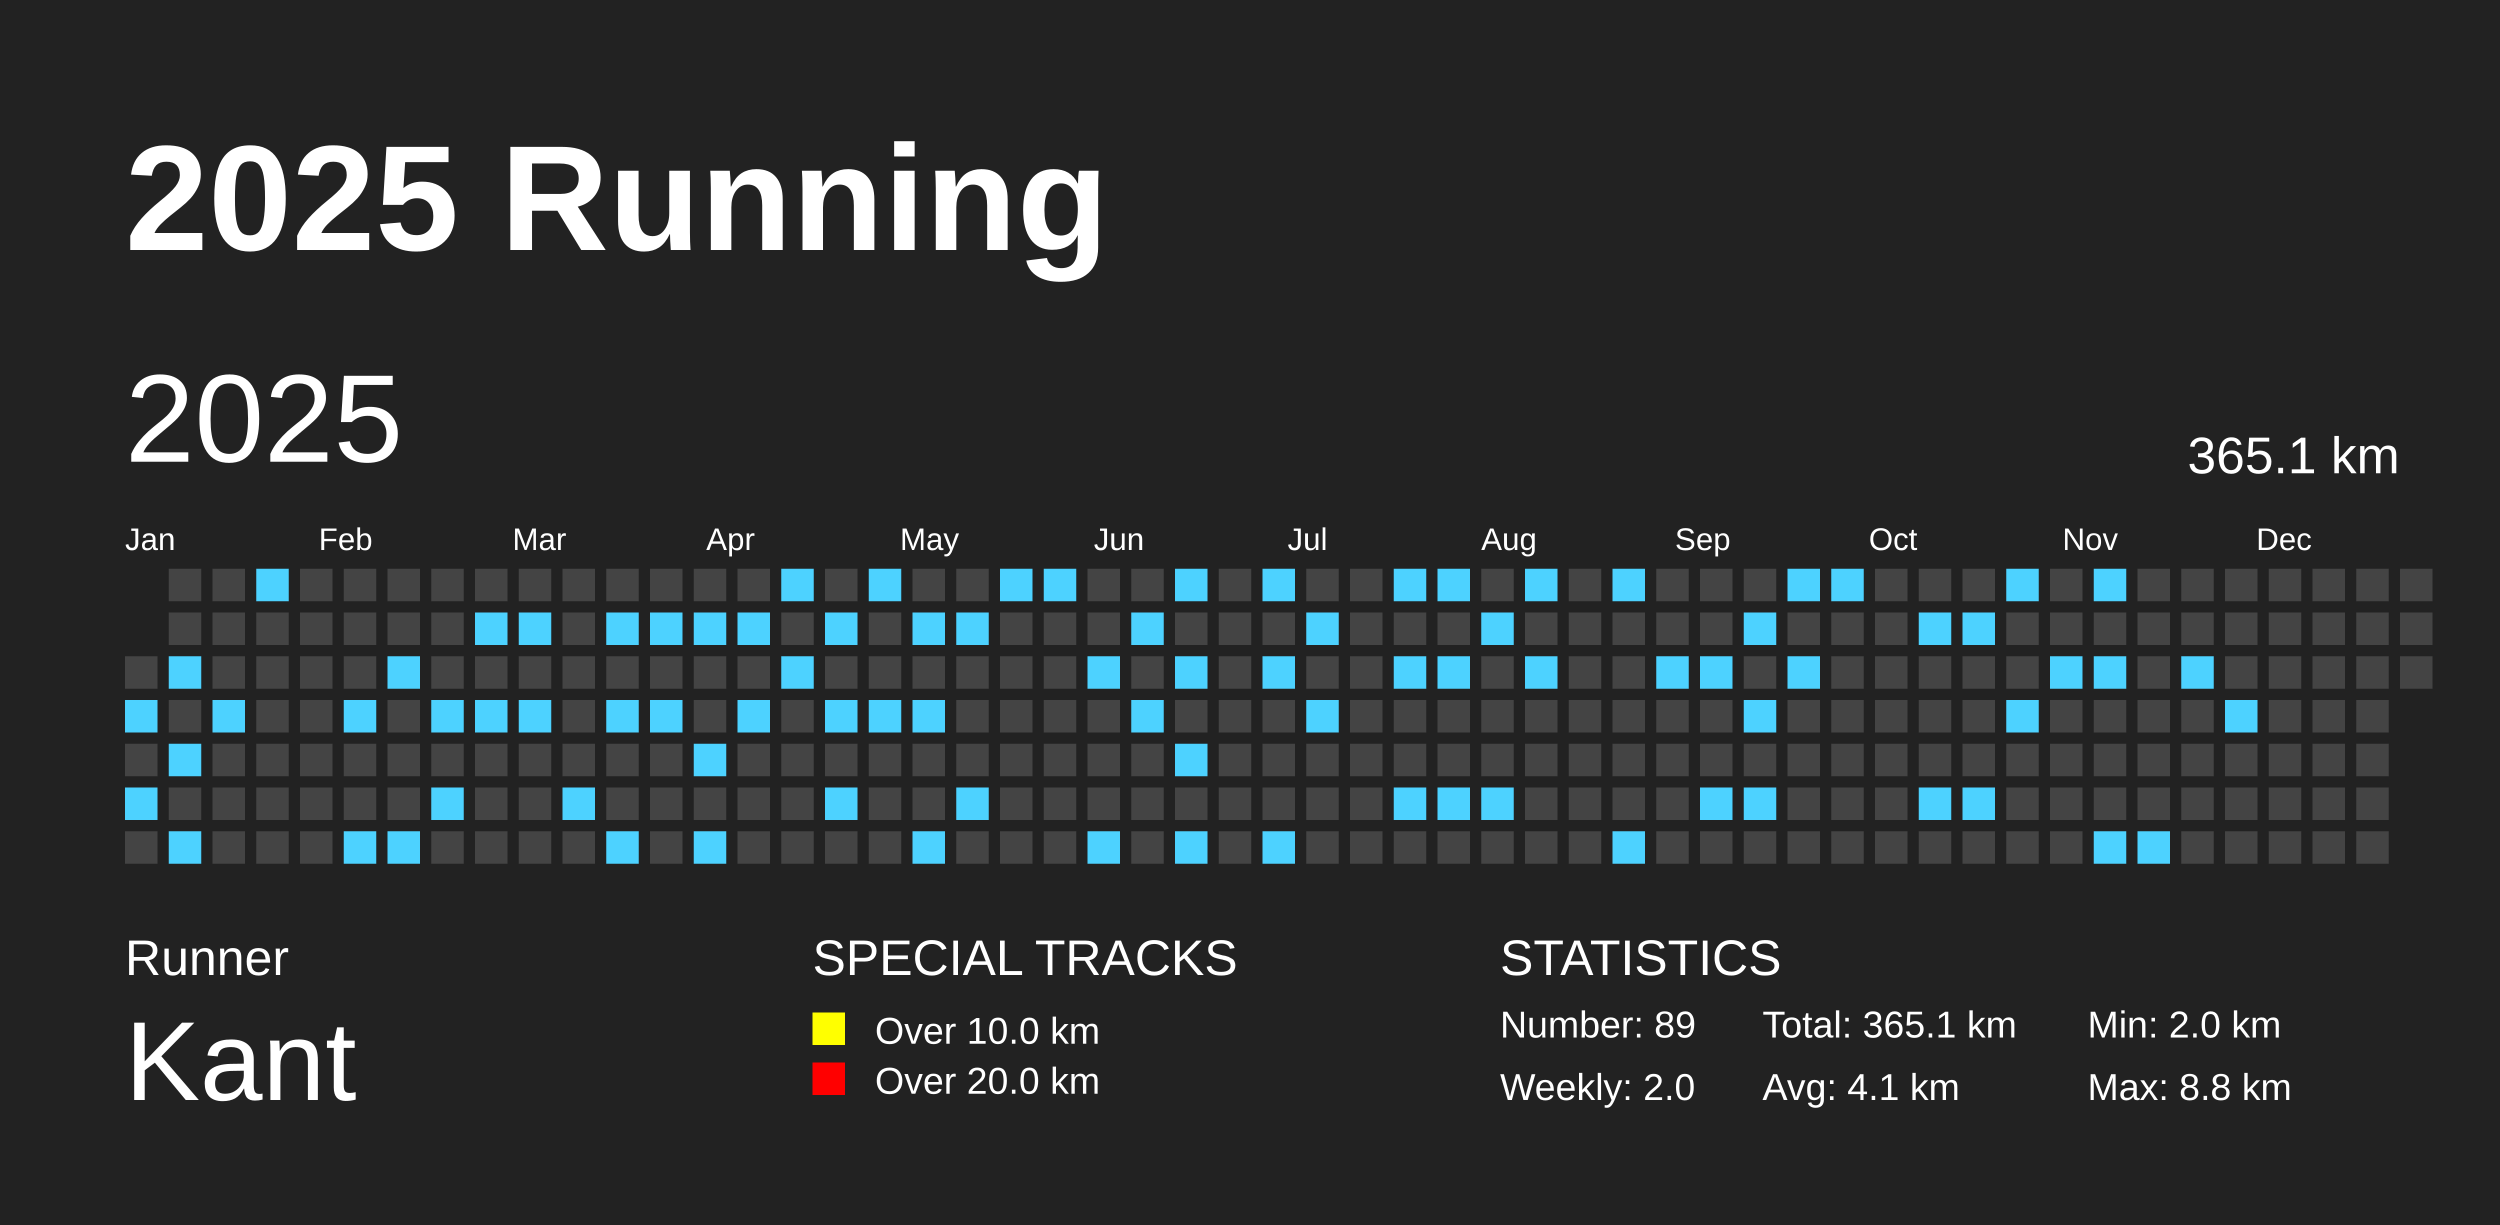
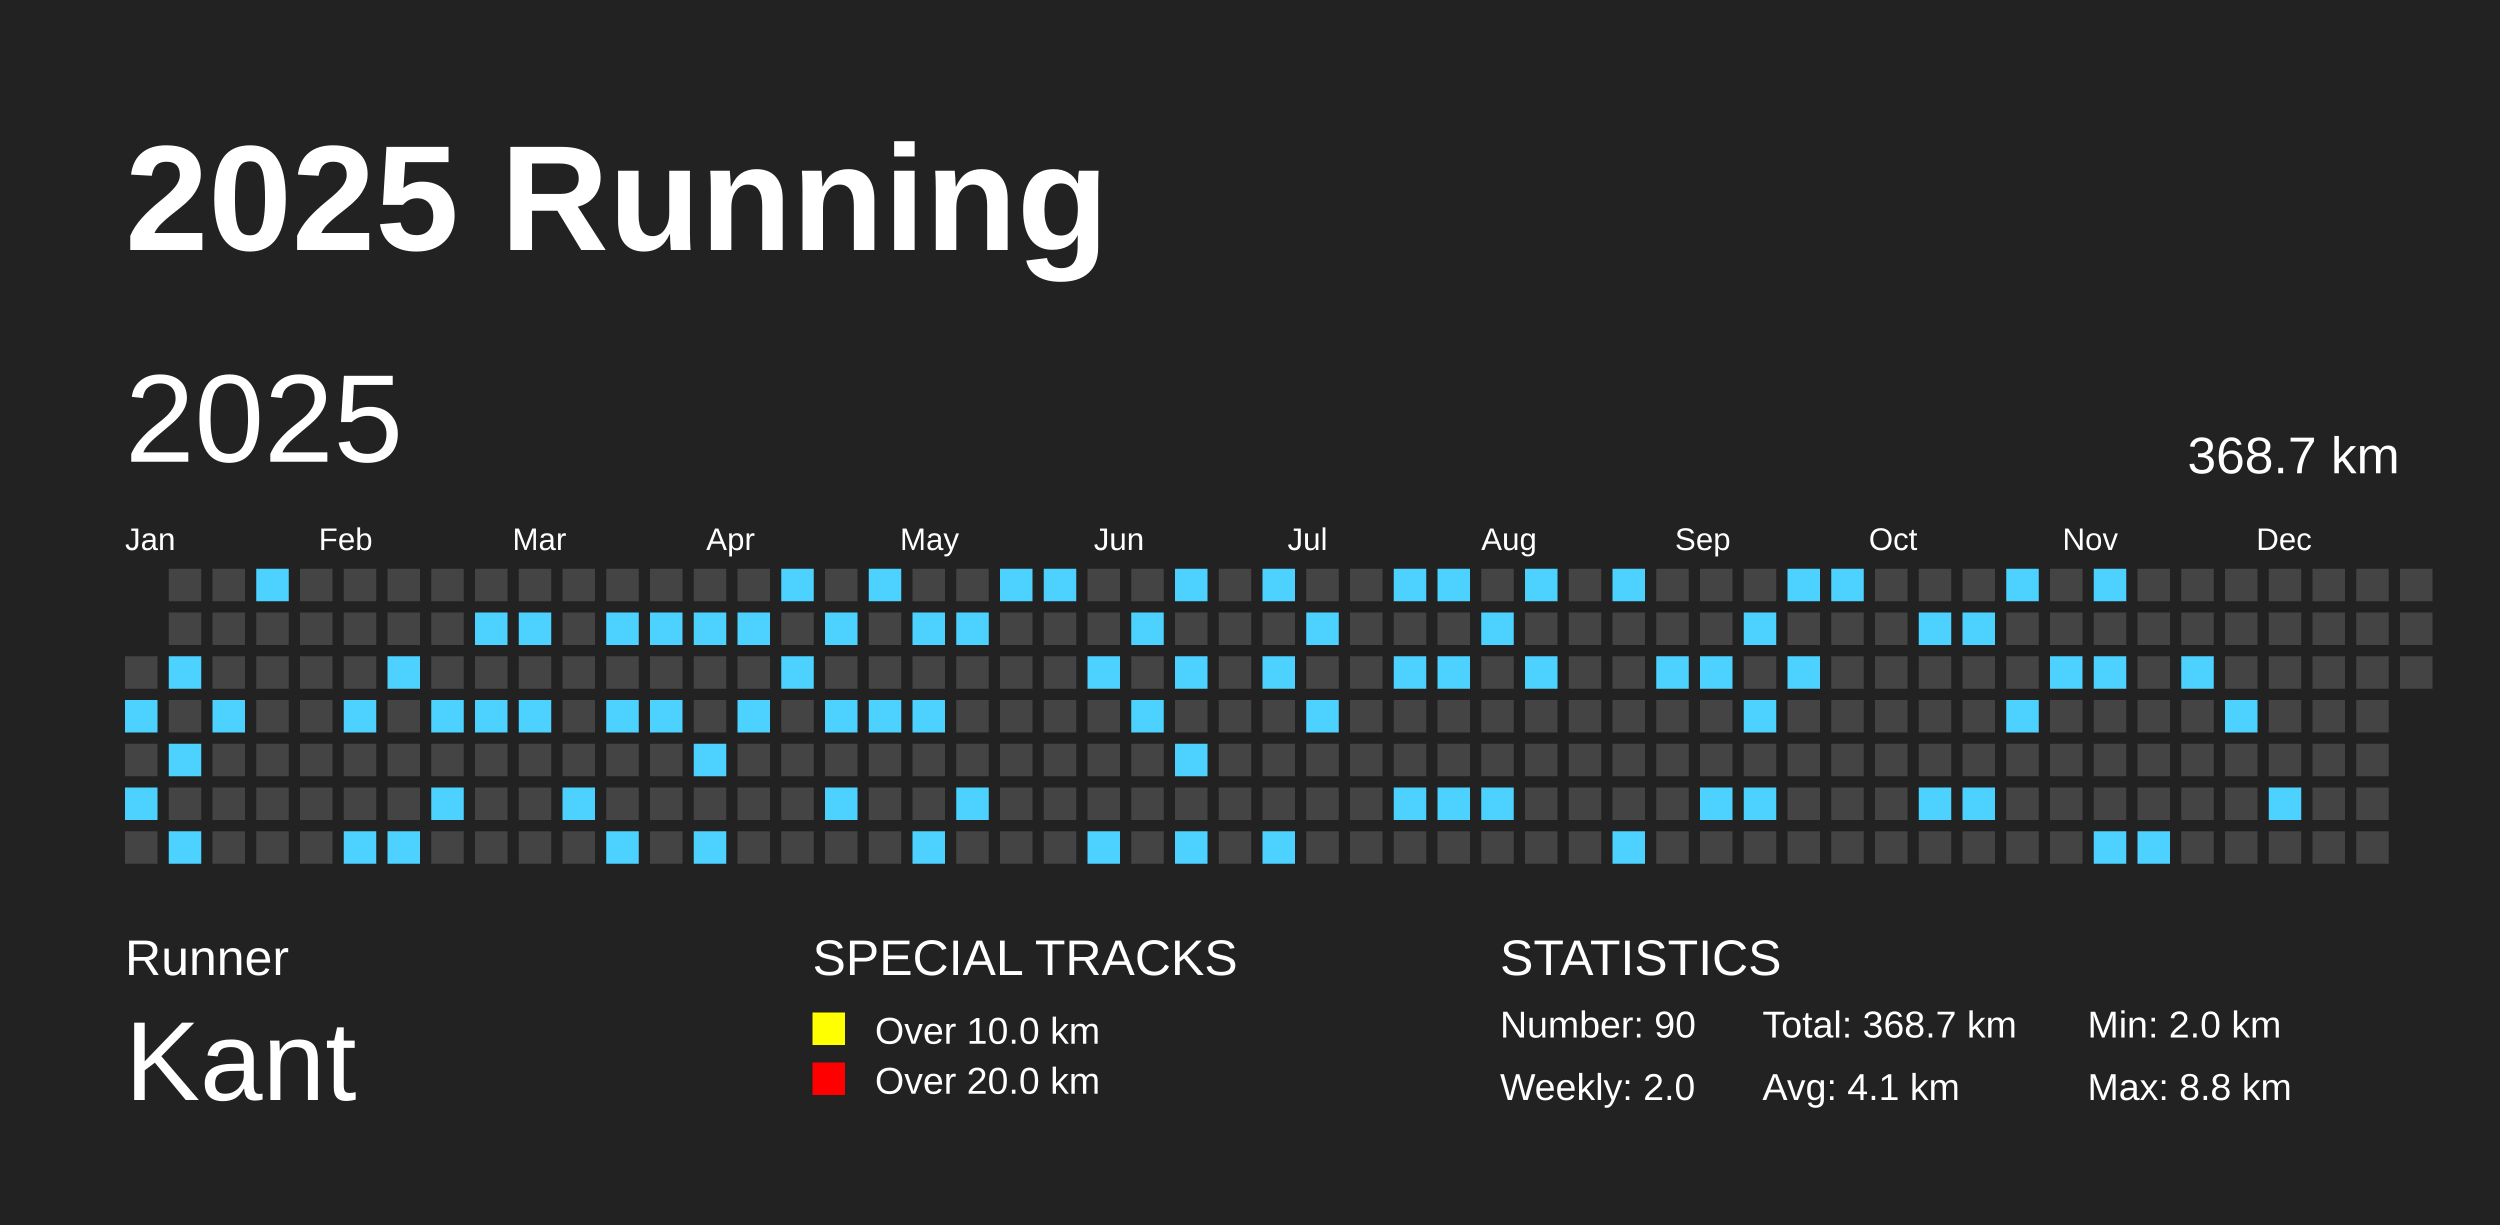
<svg xmlns="http://www.w3.org/2000/svg" baseProfile="full" height="98mm" version="1.1" viewBox="0,0,200,98" width="200mm">
  <defs />
  <rect fill="#222222" height="98" width="200" x="0" y="0" />
  <text fill="#FFFFFF" style="font-size:12px; font-family:Arial; font-weight:bold;" x="10" y="20">2025 Running</text>
  <text fill="#FFFFFF" style="font-size:4px; font-family:Arial" x="10" y="78">Runner</text>
  <text fill="#FFFFFF" style="font-size:9px; font-family:Arial" x="10" y="88">Kant</text>
  <text fill="#FFFFFF" style="font-size:4px; font-family:Arial" x="65" y="78">SPECIAL TRACKS</text>
  <rect fill="yellow" height="2.6" width="2.6" x="65" y="81" />
  <text fill="#FFFFFF" style="font-size:3px; font-family:Arial" x="70" y="83.5">Over 10.0 km</text>
  <rect fill="red" height="2.6" width="2.6" x="65" y="85" />
  <text fill="#FFFFFF" style="font-size:3px; font-family:Arial" x="70" y="87.5">Over 20.0 km</text>
  <text fill="#FFFFFF" style="font-size:4px; font-family:Arial" x="120" y="78">STATISTICS</text>
-   <text fill="#FFFFFF" style="font-size:3px; font-family:Arial" x="120" y="83">Number: 89</text>
+   <text fill="#FFFFFF" style="font-size:3px; font-family:Arial" x="120" y="83">Number: 90</text>
  <text fill="#FFFFFF" style="font-size:3px; font-family:Arial" x="120" y="88">Weekly: 2.0</text>
-   <text fill="#FFFFFF" style="font-size:3px; font-family:Arial" x="141" y="83">Total: 365.1 km</text>
+   <text fill="#FFFFFF" style="font-size:3px; font-family:Arial" x="141" y="83">Total: 368.7 km</text>
  <text fill="#FFFFFF" style="font-size:3px; font-family:Arial" x="141" y="88">Avg: 4.1 km</text>
  <text fill="#FFFFFF" style="font-size:3px; font-family:Arial" x="167" y="83">Min: 2.0 km</text>
  <text fill="#FFFFFF" style="font-size:3px; font-family:Arial" x="167" y="88">Max: 8.8 km</text>
  <text dominant-baseline="hanging" fill="#FFFFFF" style="font-size:10.0px; font-family:Arial;" x="10" y="30">2025</text>
-   <text dominant-baseline="hanging" fill="#FFFFFF" style="font-size:4.125px; font-family:Arial;" x="175" y="35">365.1 km</text>
+   <text dominant-baseline="hanging" fill="#FFFFFF" style="font-size:4.125px; font-family:Arial;" x="175" y="35">368.7 km</text>
  <text fill="#FFFFFF" style="font-size:2.5px; font-family:Arial" x="10.0" y="44">Jan</text>
  <text fill="#FFFFFF" style="font-size:2.5px; font-family:Arial" x="25.5" y="44">Feb</text>
  <text fill="#FFFFFF" style="font-size:2.5px; font-family:Arial" x="41.0" y="44">Mar</text>
  <text fill="#FFFFFF" style="font-size:2.5px; font-family:Arial" x="56.5" y="44">Apr</text>
  <text fill="#FFFFFF" style="font-size:2.5px; font-family:Arial" x="72.0" y="44">May</text>
  <text fill="#FFFFFF" style="font-size:2.5px; font-family:Arial" x="87.5" y="44">Jun</text>
  <text fill="#FFFFFF" style="font-size:2.5px; font-family:Arial" x="103.0" y="44">Jul</text>
  <text fill="#FFFFFF" style="font-size:2.5px; font-family:Arial" x="118.5" y="44">Aug</text>
  <text fill="#FFFFFF" style="font-size:2.5px; font-family:Arial" x="134.0" y="44">Sep</text>
  <text fill="#FFFFFF" style="font-size:2.5px; font-family:Arial" x="149.5" y="44">Oct</text>
  <text fill="#FFFFFF" style="font-size:2.5px; font-family:Arial" x="165.0" y="44">Nov</text>
  <text fill="#FFFFFF" style="font-size:2.5px; font-family:Arial" x="180.5" y="44">Dec</text>
  <rect fill="#444444" height="2.6" width="2.6" x="10.0" y="52.5" />
  <rect fill="#4DD2FF" height="2.6" width="2.6" x="10.0" y="56.0" />
  <rect fill="#444444" height="2.6" width="2.6" x="10.0" y="59.5" />
  <rect fill="#4DD2FF" height="2.6" width="2.6" x="10.0" y="63.0" />
  <rect fill="#444444" height="2.6" width="2.6" x="10.0" y="66.5" />
  <rect fill="#444444" height="2.6" width="2.6" x="13.5" y="45.5" />
  <rect fill="#444444" height="2.6" width="2.6" x="13.5" y="49.0" />
  <rect fill="#4DD2FF" height="2.6" width="2.6" x="13.5" y="52.5" />
  <rect fill="#444444" height="2.6" width="2.6" x="13.5" y="56.0" />
  <rect fill="#4DD2FF" height="2.6" width="2.6" x="13.5" y="59.5" />
  <rect fill="#444444" height="2.6" width="2.6" x="13.5" y="63.0" />
  <rect fill="#4DD2FF" height="2.6" width="2.6" x="13.5" y="66.5" />
  <rect fill="#444444" height="2.6" width="2.6" x="17.0" y="45.5" />
  <rect fill="#444444" height="2.6" width="2.6" x="17.0" y="49.0" />
  <rect fill="#444444" height="2.6" width="2.6" x="17.0" y="52.5" />
  <rect fill="#4DD2FF" height="2.6" width="2.6" x="17.0" y="56.0" />
  <rect fill="#444444" height="2.6" width="2.6" x="17.0" y="59.5" />
  <rect fill="#444444" height="2.6" width="2.6" x="17.0" y="63.0" />
  <rect fill="#444444" height="2.6" width="2.6" x="17.0" y="66.5" />
  <rect fill="#4DD2FF" height="2.6" width="2.6" x="20.5" y="45.5" />
  <rect fill="#444444" height="2.6" width="2.6" x="20.5" y="49.0" />
  <rect fill="#444444" height="2.6" width="2.6" x="20.5" y="52.5" />
  <rect fill="#444444" height="2.6" width="2.6" x="20.5" y="56.0" />
  <rect fill="#444444" height="2.6" width="2.6" x="20.5" y="59.5" />
  <rect fill="#444444" height="2.6" width="2.6" x="20.5" y="63.0" />
  <rect fill="#444444" height="2.6" width="2.6" x="20.5" y="66.5" />
  <rect fill="#444444" height="2.6" width="2.6" x="24.0" y="45.5" />
  <rect fill="#444444" height="2.6" width="2.6" x="24.0" y="49.0" />
  <rect fill="#444444" height="2.6" width="2.6" x="24.0" y="52.5" />
  <rect fill="#444444" height="2.6" width="2.6" x="24.0" y="56.0" />
  <rect fill="#444444" height="2.6" width="2.6" x="24.0" y="59.5" />
  <rect fill="#444444" height="2.6" width="2.6" x="24.0" y="63.0" />
  <rect fill="#444444" height="2.6" width="2.6" x="24.0" y="66.5" />
  <rect fill="#444444" height="2.6" width="2.6" x="27.5" y="45.5" />
  <rect fill="#444444" height="2.6" width="2.6" x="27.5" y="49.0" />
  <rect fill="#444444" height="2.6" width="2.6" x="27.5" y="52.5" />
  <rect fill="#4DD2FF" height="2.6" width="2.6" x="27.5" y="56.0" />
  <rect fill="#444444" height="2.6" width="2.6" x="27.5" y="59.5" />
  <rect fill="#444444" height="2.6" width="2.6" x="27.5" y="63.0" />
  <rect fill="#4DD2FF" height="2.6" width="2.6" x="27.5" y="66.5" />
  <rect fill="#444444" height="2.6" width="2.6" x="31.0" y="45.5" />
  <rect fill="#444444" height="2.6" width="2.6" x="31.0" y="49.0" />
  <rect fill="#4DD2FF" height="2.6" width="2.6" x="31.0" y="52.5" />
  <rect fill="#444444" height="2.6" width="2.6" x="31.0" y="56.0" />
  <rect fill="#444444" height="2.6" width="2.6" x="31.0" y="59.5" />
  <rect fill="#444444" height="2.6" width="2.6" x="31.0" y="63.0" />
  <rect fill="#4DD2FF" height="2.6" width="2.6" x="31.0" y="66.5" />
  <rect fill="#444444" height="2.6" width="2.6" x="34.5" y="45.5" />
  <rect fill="#444444" height="2.6" width="2.6" x="34.5" y="49.0" />
  <rect fill="#444444" height="2.6" width="2.6" x="34.5" y="52.5" />
  <rect fill="#4DD2FF" height="2.6" width="2.6" x="34.5" y="56.0" />
  <rect fill="#444444" height="2.6" width="2.6" x="34.5" y="59.5" />
  <rect fill="#4DD2FF" height="2.6" width="2.6" x="34.5" y="63.0" />
  <rect fill="#444444" height="2.6" width="2.6" x="34.5" y="66.5" />
  <rect fill="#444444" height="2.6" width="2.6" x="38.0" y="45.5" />
  <rect fill="#4DD2FF" height="2.6" width="2.6" x="38.0" y="49.0" />
  <rect fill="#444444" height="2.6" width="2.6" x="38.0" y="52.5" />
  <rect fill="#4DD2FF" height="2.6" width="2.6" x="38.0" y="56.0" />
  <rect fill="#444444" height="2.6" width="2.6" x="38.0" y="59.5" />
  <rect fill="#444444" height="2.6" width="2.6" x="38.0" y="63.0" />
  <rect fill="#444444" height="2.6" width="2.6" x="38.0" y="66.5" />
  <rect fill="#444444" height="2.6" width="2.6" x="41.5" y="45.5" />
  <rect fill="#4DD2FF" height="2.6" width="2.6" x="41.5" y="49.0" />
  <rect fill="#444444" height="2.6" width="2.6" x="41.5" y="52.5" />
  <rect fill="#4DD2FF" height="2.6" width="2.6" x="41.5" y="56.0" />
  <rect fill="#444444" height="2.6" width="2.6" x="41.5" y="59.5" />
  <rect fill="#444444" height="2.6" width="2.6" x="41.5" y="63.0" />
  <rect fill="#444444" height="2.6" width="2.6" x="41.5" y="66.5" />
  <rect fill="#444444" height="2.6" width="2.6" x="45.0" y="45.5" />
  <rect fill="#444444" height="2.6" width="2.6" x="45.0" y="49.0" />
  <rect fill="#444444" height="2.6" width="2.6" x="45.0" y="52.5" />
  <rect fill="#444444" height="2.6" width="2.6" x="45.0" y="56.0" />
  <rect fill="#444444" height="2.6" width="2.6" x="45.0" y="59.5" />
  <rect fill="#4DD2FF" height="2.6" width="2.6" x="45.0" y="63.0" />
  <rect fill="#444444" height="2.6" width="2.6" x="45.0" y="66.5" />
  <rect fill="#444444" height="2.6" width="2.6" x="48.5" y="45.5" />
  <rect fill="#4DD2FF" height="2.6" width="2.6" x="48.5" y="49.0" />
  <rect fill="#444444" height="2.6" width="2.6" x="48.5" y="52.5" />
  <rect fill="#4DD2FF" height="2.6" width="2.6" x="48.5" y="56.0" />
  <rect fill="#444444" height="2.6" width="2.6" x="48.5" y="59.5" />
  <rect fill="#444444" height="2.6" width="2.6" x="48.5" y="63.0" />
  <rect fill="#4DD2FF" height="2.6" width="2.6" x="48.5" y="66.5" />
  <rect fill="#444444" height="2.6" width="2.6" x="52.0" y="45.5" />
  <rect fill="#4DD2FF" height="2.6" width="2.6" x="52.0" y="49.0" />
  <rect fill="#444444" height="2.6" width="2.6" x="52.0" y="52.5" />
  <rect fill="#4DD2FF" height="2.6" width="2.6" x="52.0" y="56.0" />
  <rect fill="#444444" height="2.6" width="2.6" x="52.0" y="59.5" />
  <rect fill="#444444" height="2.6" width="2.6" x="52.0" y="63.0" />
  <rect fill="#444444" height="2.6" width="2.6" x="52.0" y="66.5" />
  <rect fill="#444444" height="2.6" width="2.6" x="55.5" y="45.5" />
  <rect fill="#4DD2FF" height="2.6" width="2.6" x="55.5" y="49.0" />
  <rect fill="#444444" height="2.6" width="2.6" x="55.5" y="52.5" />
  <rect fill="#444444" height="2.6" width="2.6" x="55.5" y="56.0" />
  <rect fill="#4DD2FF" height="2.6" width="2.6" x="55.5" y="59.5" />
  <rect fill="#444444" height="2.6" width="2.6" x="55.5" y="63.0" />
  <rect fill="#4DD2FF" height="2.6" width="2.6" x="55.5" y="66.5" />
  <rect fill="#444444" height="2.6" width="2.6" x="59.0" y="45.5" />
  <rect fill="#4DD2FF" height="2.6" width="2.6" x="59.0" y="49.0" />
  <rect fill="#444444" height="2.6" width="2.6" x="59.0" y="52.5" />
  <rect fill="#4DD2FF" height="2.6" width="2.6" x="59.0" y="56.0" />
  <rect fill="#444444" height="2.6" width="2.6" x="59.0" y="59.5" />
  <rect fill="#444444" height="2.6" width="2.6" x="59.0" y="63.0" />
  <rect fill="#444444" height="2.6" width="2.6" x="59.0" y="66.5" />
  <rect fill="#4DD2FF" height="2.6" width="2.6" x="62.5" y="45.5" />
  <rect fill="#444444" height="2.6" width="2.6" x="62.5" y="49.0" />
  <rect fill="#4DD2FF" height="2.6" width="2.6" x="62.5" y="52.5" />
  <rect fill="#444444" height="2.6" width="2.6" x="62.5" y="56.0" />
  <rect fill="#444444" height="2.6" width="2.6" x="62.5" y="59.5" />
  <rect fill="#444444" height="2.6" width="2.6" x="62.5" y="63.0" />
  <rect fill="#444444" height="2.6" width="2.6" x="62.5" y="66.5" />
  <rect fill="#444444" height="2.6" width="2.6" x="66.0" y="45.5" />
  <rect fill="#4DD2FF" height="2.6" width="2.6" x="66.0" y="49.0" />
  <rect fill="#444444" height="2.6" width="2.6" x="66.0" y="52.5" />
  <rect fill="#4DD2FF" height="2.6" width="2.6" x="66.0" y="56.0" />
  <rect fill="#444444" height="2.6" width="2.6" x="66.0" y="59.5" />
  <rect fill="#4DD2FF" height="2.6" width="2.6" x="66.0" y="63.0" />
  <rect fill="#444444" height="2.6" width="2.6" x="66.0" y="66.5" />
  <rect fill="#4DD2FF" height="2.6" width="2.6" x="69.5" y="45.5" />
  <rect fill="#444444" height="2.6" width="2.6" x="69.5" y="49.0" />
  <rect fill="#444444" height="2.6" width="2.6" x="69.5" y="52.5" />
  <rect fill="#4DD2FF" height="2.6" width="2.6" x="69.5" y="56.0" />
  <rect fill="#444444" height="2.6" width="2.6" x="69.5" y="59.5" />
  <rect fill="#444444" height="2.6" width="2.6" x="69.5" y="63.0" />
  <rect fill="#444444" height="2.6" width="2.6" x="69.5" y="66.5" />
  <rect fill="#444444" height="2.6" width="2.6" x="73.0" y="45.5" />
  <rect fill="#4DD2FF" height="2.6" width="2.6" x="73.0" y="49.0" />
  <rect fill="#444444" height="2.6" width="2.6" x="73.0" y="52.5" />
  <rect fill="#4DD2FF" height="2.6" width="2.6" x="73.0" y="56.0" />
  <rect fill="#444444" height="2.6" width="2.6" x="73.0" y="59.5" />
  <rect fill="#444444" height="2.6" width="2.6" x="73.0" y="63.0" />
  <rect fill="#4DD2FF" height="2.6" width="2.6" x="73.0" y="66.5" />
  <rect fill="#444444" height="2.6" width="2.6" x="76.5" y="45.5" />
  <rect fill="#4DD2FF" height="2.6" width="2.6" x="76.5" y="49.0" />
  <rect fill="#444444" height="2.6" width="2.6" x="76.5" y="52.5" />
  <rect fill="#444444" height="2.6" width="2.6" x="76.5" y="56.0" />
  <rect fill="#444444" height="2.6" width="2.6" x="76.5" y="59.5" />
  <rect fill="#4DD2FF" height="2.6" width="2.6" x="76.5" y="63.0" />
  <rect fill="#444444" height="2.6" width="2.6" x="76.5" y="66.5" />
  <rect fill="#4DD2FF" height="2.6" width="2.6" x="80.0" y="45.5" />
  <rect fill="#444444" height="2.6" width="2.6" x="80.0" y="49.0" />
  <rect fill="#444444" height="2.6" width="2.6" x="80.0" y="52.5" />
  <rect fill="#444444" height="2.6" width="2.6" x="80.0" y="56.0" />
  <rect fill="#444444" height="2.6" width="2.6" x="80.0" y="59.5" />
  <rect fill="#444444" height="2.6" width="2.6" x="80.0" y="63.0" />
  <rect fill="#444444" height="2.6" width="2.6" x="80.0" y="66.5" />
  <rect fill="#4DD2FF" height="2.6" width="2.6" x="83.5" y="45.5" />
  <rect fill="#444444" height="2.6" width="2.6" x="83.5" y="49.0" />
  <rect fill="#444444" height="2.6" width="2.6" x="83.5" y="52.5" />
  <rect fill="#444444" height="2.6" width="2.6" x="83.5" y="56.0" />
  <rect fill="#444444" height="2.6" width="2.6" x="83.5" y="59.5" />
  <rect fill="#444444" height="2.6" width="2.6" x="83.5" y="63.0" />
  <rect fill="#444444" height="2.6" width="2.6" x="83.5" y="66.5" />
  <rect fill="#444444" height="2.6" width="2.6" x="87.0" y="45.5" />
  <rect fill="#444444" height="2.6" width="2.6" x="87.0" y="49.0" />
  <rect fill="#4DD2FF" height="2.6" width="2.6" x="87.0" y="52.5" />
  <rect fill="#444444" height="2.6" width="2.6" x="87.0" y="56.0" />
  <rect fill="#444444" height="2.6" width="2.6" x="87.0" y="59.5" />
  <rect fill="#444444" height="2.6" width="2.6" x="87.0" y="63.0" />
  <rect fill="#4DD2FF" height="2.6" width="2.6" x="87.0" y="66.5" />
  <rect fill="#444444" height="2.6" width="2.6" x="90.5" y="45.5" />
  <rect fill="#4DD2FF" height="2.6" width="2.6" x="90.5" y="49.0" />
  <rect fill="#444444" height="2.6" width="2.6" x="90.5" y="52.5" />
  <rect fill="#4DD2FF" height="2.6" width="2.6" x="90.5" y="56.0" />
  <rect fill="#444444" height="2.6" width="2.6" x="90.5" y="59.5" />
  <rect fill="#444444" height="2.6" width="2.6" x="90.5" y="63.0" />
  <rect fill="#444444" height="2.6" width="2.6" x="90.5" y="66.5" />
  <rect fill="#4DD2FF" height="2.6" width="2.6" x="94.0" y="45.5" />
  <rect fill="#444444" height="2.6" width="2.6" x="94.0" y="49.0" />
  <rect fill="#4DD2FF" height="2.6" width="2.6" x="94.0" y="52.5" />
  <rect fill="#444444" height="2.6" width="2.6" x="94.0" y="56.0" />
  <rect fill="#4DD2FF" height="2.6" width="2.6" x="94.0" y="59.5" />
  <rect fill="#444444" height="2.6" width="2.6" x="94.0" y="63.0" />
  <rect fill="#4DD2FF" height="2.6" width="2.6" x="94.0" y="66.5" />
  <rect fill="#444444" height="2.6" width="2.6" x="97.5" y="45.5" />
  <rect fill="#444444" height="2.6" width="2.6" x="97.5" y="49.0" />
  <rect fill="#444444" height="2.6" width="2.6" x="97.5" y="52.5" />
  <rect fill="#444444" height="2.6" width="2.6" x="97.5" y="56.0" />
  <rect fill="#444444" height="2.6" width="2.6" x="97.5" y="59.5" />
  <rect fill="#444444" height="2.6" width="2.6" x="97.5" y="63.0" />
  <rect fill="#444444" height="2.6" width="2.6" x="97.5" y="66.5" />
  <rect fill="#4DD2FF" height="2.6" width="2.6" x="101.0" y="45.5" />
  <rect fill="#444444" height="2.6" width="2.6" x="101.0" y="49.0" />
  <rect fill="#4DD2FF" height="2.6" width="2.6" x="101.0" y="52.5" />
  <rect fill="#444444" height="2.6" width="2.6" x="101.0" y="56.0" />
  <rect fill="#444444" height="2.6" width="2.6" x="101.0" y="59.5" />
  <rect fill="#444444" height="2.6" width="2.6" x="101.0" y="63.0" />
  <rect fill="#4DD2FF" height="2.6" width="2.6" x="101.0" y="66.5" />
  <rect fill="#444444" height="2.6" width="2.6" x="104.5" y="45.5" />
  <rect fill="#4DD2FF" height="2.6" width="2.6" x="104.5" y="49.0" />
  <rect fill="#444444" height="2.6" width="2.6" x="104.5" y="52.5" />
  <rect fill="#4DD2FF" height="2.6" width="2.6" x="104.5" y="56.0" />
  <rect fill="#444444" height="2.6" width="2.6" x="104.5" y="59.5" />
  <rect fill="#444444" height="2.6" width="2.6" x="104.5" y="63.0" />
  <rect fill="#444444" height="2.6" width="2.6" x="104.5" y="66.5" />
  <rect fill="#444444" height="2.6" width="2.6" x="108.0" y="45.5" />
  <rect fill="#444444" height="2.6" width="2.6" x="108.0" y="49.0" />
  <rect fill="#444444" height="2.6" width="2.6" x="108.0" y="52.5" />
  <rect fill="#444444" height="2.6" width="2.6" x="108.0" y="56.0" />
  <rect fill="#444444" height="2.6" width="2.6" x="108.0" y="59.5" />
  <rect fill="#444444" height="2.6" width="2.6" x="108.0" y="63.0" />
  <rect fill="#444444" height="2.6" width="2.6" x="108.0" y="66.5" />
  <rect fill="#4DD2FF" height="2.6" width="2.6" x="111.5" y="45.5" />
  <rect fill="#444444" height="2.6" width="2.6" x="111.5" y="49.0" />
  <rect fill="#4DD2FF" height="2.6" width="2.6" x="111.5" y="52.5" />
  <rect fill="#444444" height="2.6" width="2.6" x="111.5" y="56.0" />
  <rect fill="#444444" height="2.6" width="2.6" x="111.5" y="59.5" />
  <rect fill="#4DD2FF" height="2.6" width="2.6" x="111.5" y="63.0" />
  <rect fill="#444444" height="2.6" width="2.6" x="111.5" y="66.5" />
  <rect fill="#4DD2FF" height="2.6" width="2.6" x="115.0" y="45.5" />
  <rect fill="#444444" height="2.6" width="2.6" x="115.0" y="49.0" />
  <rect fill="#4DD2FF" height="2.6" width="2.6" x="115.0" y="52.5" />
  <rect fill="#444444" height="2.6" width="2.6" x="115.0" y="56.0" />
  <rect fill="#444444" height="2.6" width="2.6" x="115.0" y="59.5" />
  <rect fill="#4DD2FF" height="2.6" width="2.6" x="115.0" y="63.0" />
  <rect fill="#444444" height="2.6" width="2.6" x="115.0" y="66.5" />
  <rect fill="#444444" height="2.6" width="2.6" x="118.5" y="45.5" />
  <rect fill="#4DD2FF" height="2.6" width="2.6" x="118.5" y="49.0" />
  <rect fill="#444444" height="2.6" width="2.6" x="118.5" y="52.5" />
  <rect fill="#444444" height="2.6" width="2.6" x="118.5" y="56.0" />
  <rect fill="#444444" height="2.6" width="2.6" x="118.5" y="59.5" />
  <rect fill="#4DD2FF" height="2.6" width="2.6" x="118.5" y="63.0" />
  <rect fill="#444444" height="2.6" width="2.6" x="118.5" y="66.5" />
  <rect fill="#4DD2FF" height="2.6" width="2.6" x="122.0" y="45.5" />
  <rect fill="#444444" height="2.6" width="2.6" x="122.0" y="49.0" />
  <rect fill="#4DD2FF" height="2.6" width="2.6" x="122.0" y="52.5" />
  <rect fill="#444444" height="2.6" width="2.6" x="122.0" y="56.0" />
  <rect fill="#444444" height="2.6" width="2.6" x="122.0" y="59.5" />
  <rect fill="#444444" height="2.6" width="2.6" x="122.0" y="63.0" />
  <rect fill="#444444" height="2.6" width="2.6" x="122.0" y="66.5" />
  <rect fill="#444444" height="2.6" width="2.6" x="125.5" y="45.5" />
  <rect fill="#444444" height="2.6" width="2.6" x="125.5" y="49.0" />
  <rect fill="#444444" height="2.6" width="2.6" x="125.5" y="52.5" />
  <rect fill="#444444" height="2.6" width="2.6" x="125.5" y="56.0" />
  <rect fill="#444444" height="2.6" width="2.6" x="125.5" y="59.5" />
  <rect fill="#444444" height="2.6" width="2.6" x="125.5" y="63.0" />
  <rect fill="#444444" height="2.6" width="2.6" x="125.5" y="66.5" />
  <rect fill="#4DD2FF" height="2.6" width="2.6" x="129.0" y="45.5" />
  <rect fill="#444444" height="2.6" width="2.6" x="129.0" y="49.0" />
  <rect fill="#444444" height="2.6" width="2.6" x="129.0" y="52.5" />
  <rect fill="#444444" height="2.6" width="2.6" x="129.0" y="56.0" />
  <rect fill="#444444" height="2.6" width="2.6" x="129.0" y="59.5" />
  <rect fill="#444444" height="2.6" width="2.6" x="129.0" y="63.0" />
  <rect fill="#4DD2FF" height="2.6" width="2.6" x="129.0" y="66.5" />
  <rect fill="#444444" height="2.6" width="2.6" x="132.5" y="45.5" />
  <rect fill="#444444" height="2.6" width="2.6" x="132.5" y="49.0" />
  <rect fill="#4DD2FF" height="2.6" width="2.6" x="132.5" y="52.5" />
  <rect fill="#444444" height="2.6" width="2.6" x="132.5" y="56.0" />
  <rect fill="#444444" height="2.6" width="2.6" x="132.5" y="59.5" />
  <rect fill="#444444" height="2.6" width="2.6" x="132.5" y="63.0" />
  <rect fill="#444444" height="2.6" width="2.6" x="132.5" y="66.5" />
  <rect fill="#444444" height="2.6" width="2.6" x="136.0" y="45.5" />
  <rect fill="#444444" height="2.6" width="2.6" x="136.0" y="49.0" />
  <rect fill="#4DD2FF" height="2.6" width="2.6" x="136.0" y="52.5" />
  <rect fill="#444444" height="2.6" width="2.6" x="136.0" y="56.0" />
  <rect fill="#444444" height="2.6" width="2.6" x="136.0" y="59.5" />
  <rect fill="#4DD2FF" height="2.6" width="2.6" x="136.0" y="63.0" />
  <rect fill="#444444" height="2.6" width="2.6" x="136.0" y="66.5" />
  <rect fill="#444444" height="2.6" width="2.6" x="139.5" y="45.5" />
  <rect fill="#4DD2FF" height="2.6" width="2.6" x="139.5" y="49.0" />
  <rect fill="#444444" height="2.6" width="2.6" x="139.5" y="52.5" />
  <rect fill="#4DD2FF" height="2.6" width="2.6" x="139.5" y="56.0" />
  <rect fill="#444444" height="2.6" width="2.6" x="139.5" y="59.5" />
  <rect fill="#4DD2FF" height="2.6" width="2.6" x="139.5" y="63.0" />
  <rect fill="#444444" height="2.6" width="2.6" x="139.5" y="66.5" />
  <rect fill="#4DD2FF" height="2.6" width="2.6" x="143.0" y="45.5" />
  <rect fill="#444444" height="2.6" width="2.6" x="143.0" y="49.0" />
  <rect fill="#4DD2FF" height="2.6" width="2.6" x="143.0" y="52.5" />
  <rect fill="#444444" height="2.6" width="2.6" x="143.0" y="56.0" />
  <rect fill="#444444" height="2.6" width="2.6" x="143.0" y="59.5" />
  <rect fill="#444444" height="2.6" width="2.6" x="143.0" y="63.0" />
  <rect fill="#444444" height="2.6" width="2.6" x="143.0" y="66.5" />
  <rect fill="#4DD2FF" height="2.6" width="2.6" x="146.5" y="45.5" />
  <rect fill="#444444" height="2.6" width="2.6" x="146.5" y="49.0" />
  <rect fill="#444444" height="2.6" width="2.6" x="146.5" y="52.5" />
  <rect fill="#444444" height="2.6" width="2.6" x="146.5" y="56.0" />
  <rect fill="#444444" height="2.6" width="2.6" x="146.5" y="59.5" />
  <rect fill="#444444" height="2.6" width="2.6" x="146.5" y="63.0" />
  <rect fill="#444444" height="2.6" width="2.6" x="146.5" y="66.5" />
  <rect fill="#444444" height="2.6" width="2.6" x="150.0" y="45.5" />
  <rect fill="#444444" height="2.6" width="2.6" x="150.0" y="49.0" />
  <rect fill="#444444" height="2.6" width="2.6" x="150.0" y="52.5" />
  <rect fill="#444444" height="2.6" width="2.6" x="150.0" y="56.0" />
  <rect fill="#444444" height="2.6" width="2.6" x="150.0" y="59.5" />
  <rect fill="#444444" height="2.6" width="2.6" x="150.0" y="63.0" />
  <rect fill="#444444" height="2.6" width="2.6" x="150.0" y="66.5" />
  <rect fill="#444444" height="2.6" width="2.6" x="153.5" y="45.5" />
  <rect fill="#4DD2FF" height="2.6" width="2.6" x="153.5" y="49.0" />
  <rect fill="#444444" height="2.6" width="2.6" x="153.5" y="52.5" />
  <rect fill="#444444" height="2.6" width="2.6" x="153.5" y="56.0" />
  <rect fill="#444444" height="2.6" width="2.6" x="153.5" y="59.5" />
  <rect fill="#4DD2FF" height="2.6" width="2.6" x="153.5" y="63.0" />
  <rect fill="#444444" height="2.6" width="2.6" x="153.5" y="66.5" />
  <rect fill="#444444" height="2.6" width="2.6" x="157.0" y="45.5" />
  <rect fill="#4DD2FF" height="2.6" width="2.6" x="157.0" y="49.0" />
  <rect fill="#444444" height="2.6" width="2.6" x="157.0" y="52.5" />
  <rect fill="#444444" height="2.6" width="2.6" x="157.0" y="56.0" />
  <rect fill="#444444" height="2.6" width="2.6" x="157.0" y="59.5" />
  <rect fill="#4DD2FF" height="2.6" width="2.6" x="157.0" y="63.0" />
  <rect fill="#444444" height="2.6" width="2.6" x="157.0" y="66.5" />
  <rect fill="#4DD2FF" height="2.6" width="2.6" x="160.5" y="45.5" />
  <rect fill="#444444" height="2.6" width="2.6" x="160.5" y="49.0" />
  <rect fill="#444444" height="2.6" width="2.6" x="160.5" y="52.5" />
  <rect fill="#4DD2FF" height="2.6" width="2.6" x="160.5" y="56.0" />
  <rect fill="#444444" height="2.6" width="2.6" x="160.5" y="59.5" />
  <rect fill="#444444" height="2.6" width="2.6" x="160.5" y="63.0" />
  <rect fill="#444444" height="2.6" width="2.6" x="160.5" y="66.5" />
  <rect fill="#444444" height="2.6" width="2.6" x="164.0" y="45.5" />
  <rect fill="#444444" height="2.6" width="2.6" x="164.0" y="49.0" />
  <rect fill="#4DD2FF" height="2.6" width="2.6" x="164.0" y="52.5" />
  <rect fill="#444444" height="2.6" width="2.6" x="164.0" y="56.0" />
  <rect fill="#444444" height="2.6" width="2.6" x="164.0" y="59.5" />
  <rect fill="#444444" height="2.6" width="2.6" x="164.0" y="63.0" />
  <rect fill="#444444" height="2.6" width="2.6" x="164.0" y="66.5" />
  <rect fill="#4DD2FF" height="2.6" width="2.6" x="167.5" y="45.5" />
  <rect fill="#444444" height="2.6" width="2.6" x="167.5" y="49.0" />
  <rect fill="#4DD2FF" height="2.6" width="2.6" x="167.5" y="52.5" />
  <rect fill="#444444" height="2.6" width="2.6" x="167.5" y="56.0" />
  <rect fill="#444444" height="2.6" width="2.6" x="167.5" y="59.5" />
  <rect fill="#444444" height="2.6" width="2.6" x="167.5" y="63.0" />
  <rect fill="#4DD2FF" height="2.6" width="2.6" x="167.5" y="66.5" />
  <rect fill="#444444" height="2.6" width="2.6" x="171.0" y="45.5" />
  <rect fill="#444444" height="2.6" width="2.6" x="171.0" y="49.0" />
  <rect fill="#444444" height="2.6" width="2.6" x="171.0" y="52.5" />
  <rect fill="#444444" height="2.6" width="2.6" x="171.0" y="56.0" />
  <rect fill="#444444" height="2.6" width="2.6" x="171.0" y="59.5" />
  <rect fill="#444444" height="2.6" width="2.6" x="171.0" y="63.0" />
  <rect fill="#4DD2FF" height="2.6" width="2.6" x="171.0" y="66.5" />
  <rect fill="#444444" height="2.6" width="2.6" x="174.5" y="45.5" />
  <rect fill="#444444" height="2.6" width="2.6" x="174.5" y="49.0" />
  <rect fill="#4DD2FF" height="2.6" width="2.6" x="174.5" y="52.5" />
  <rect fill="#444444" height="2.6" width="2.6" x="174.5" y="56.0" />
  <rect fill="#444444" height="2.6" width="2.6" x="174.5" y="59.5" />
  <rect fill="#444444" height="2.6" width="2.6" x="174.5" y="63.0" />
  <rect fill="#444444" height="2.6" width="2.6" x="174.5" y="66.5" />
  <rect fill="#444444" height="2.6" width="2.6" x="178.0" y="45.5" />
  <rect fill="#444444" height="2.6" width="2.6" x="178.0" y="49.0" />
  <rect fill="#444444" height="2.6" width="2.6" x="178.0" y="52.5" />
  <rect fill="#4DD2FF" height="2.6" width="2.6" x="178.0" y="56.0" />
  <rect fill="#444444" height="2.6" width="2.6" x="178.0" y="59.5" />
  <rect fill="#444444" height="2.6" width="2.6" x="178.0" y="63.0" />
  <rect fill="#444444" height="2.6" width="2.6" x="178.0" y="66.5" />
  <rect fill="#444444" height="2.6" width="2.6" x="181.5" y="45.5" />
  <rect fill="#444444" height="2.6" width="2.6" x="181.5" y="49.0" />
  <rect fill="#444444" height="2.6" width="2.6" x="181.5" y="52.5" />
  <rect fill="#444444" height="2.6" width="2.6" x="181.5" y="56.0" />
  <rect fill="#444444" height="2.6" width="2.6" x="181.5" y="59.5" />
-   <rect fill="#444444" height="2.6" width="2.6" x="181.5" y="63.0" />
+   <rect fill="#4DD2FF" height="2.6" width="2.6" x="181.5" y="63.0" />
  <rect fill="#444444" height="2.6" width="2.6" x="181.5" y="66.5" />
  <rect fill="#444444" height="2.6" width="2.6" x="185.0" y="45.5" />
  <rect fill="#444444" height="2.6" width="2.6" x="185.0" y="49.0" />
  <rect fill="#444444" height="2.6" width="2.6" x="185.0" y="52.5" />
  <rect fill="#444444" height="2.6" width="2.6" x="185.0" y="56.0" />
  <rect fill="#444444" height="2.6" width="2.6" x="185.0" y="59.5" />
  <rect fill="#444444" height="2.6" width="2.6" x="185.0" y="63.0" />
  <rect fill="#444444" height="2.6" width="2.6" x="185.0" y="66.5" />
  <rect fill="#444444" height="2.6" width="2.6" x="188.5" y="45.5" />
  <rect fill="#444444" height="2.6" width="2.6" x="188.5" y="49.0" />
  <rect fill="#444444" height="2.6" width="2.6" x="188.5" y="52.5" />
  <rect fill="#444444" height="2.6" width="2.6" x="188.5" y="56.0" />
  <rect fill="#444444" height="2.6" width="2.6" x="188.5" y="59.5" />
  <rect fill="#444444" height="2.6" width="2.6" x="188.5" y="63.0" />
  <rect fill="#444444" height="2.6" width="2.6" x="188.5" y="66.5" />
  <rect fill="#444444" height="2.6" width="2.6" x="192.0" y="45.5" />
  <rect fill="#444444" height="2.6" width="2.6" x="192.0" y="49.0" />
  <rect fill="#444444" height="2.6" width="2.6" x="192.0" y="52.5" />
</svg>
